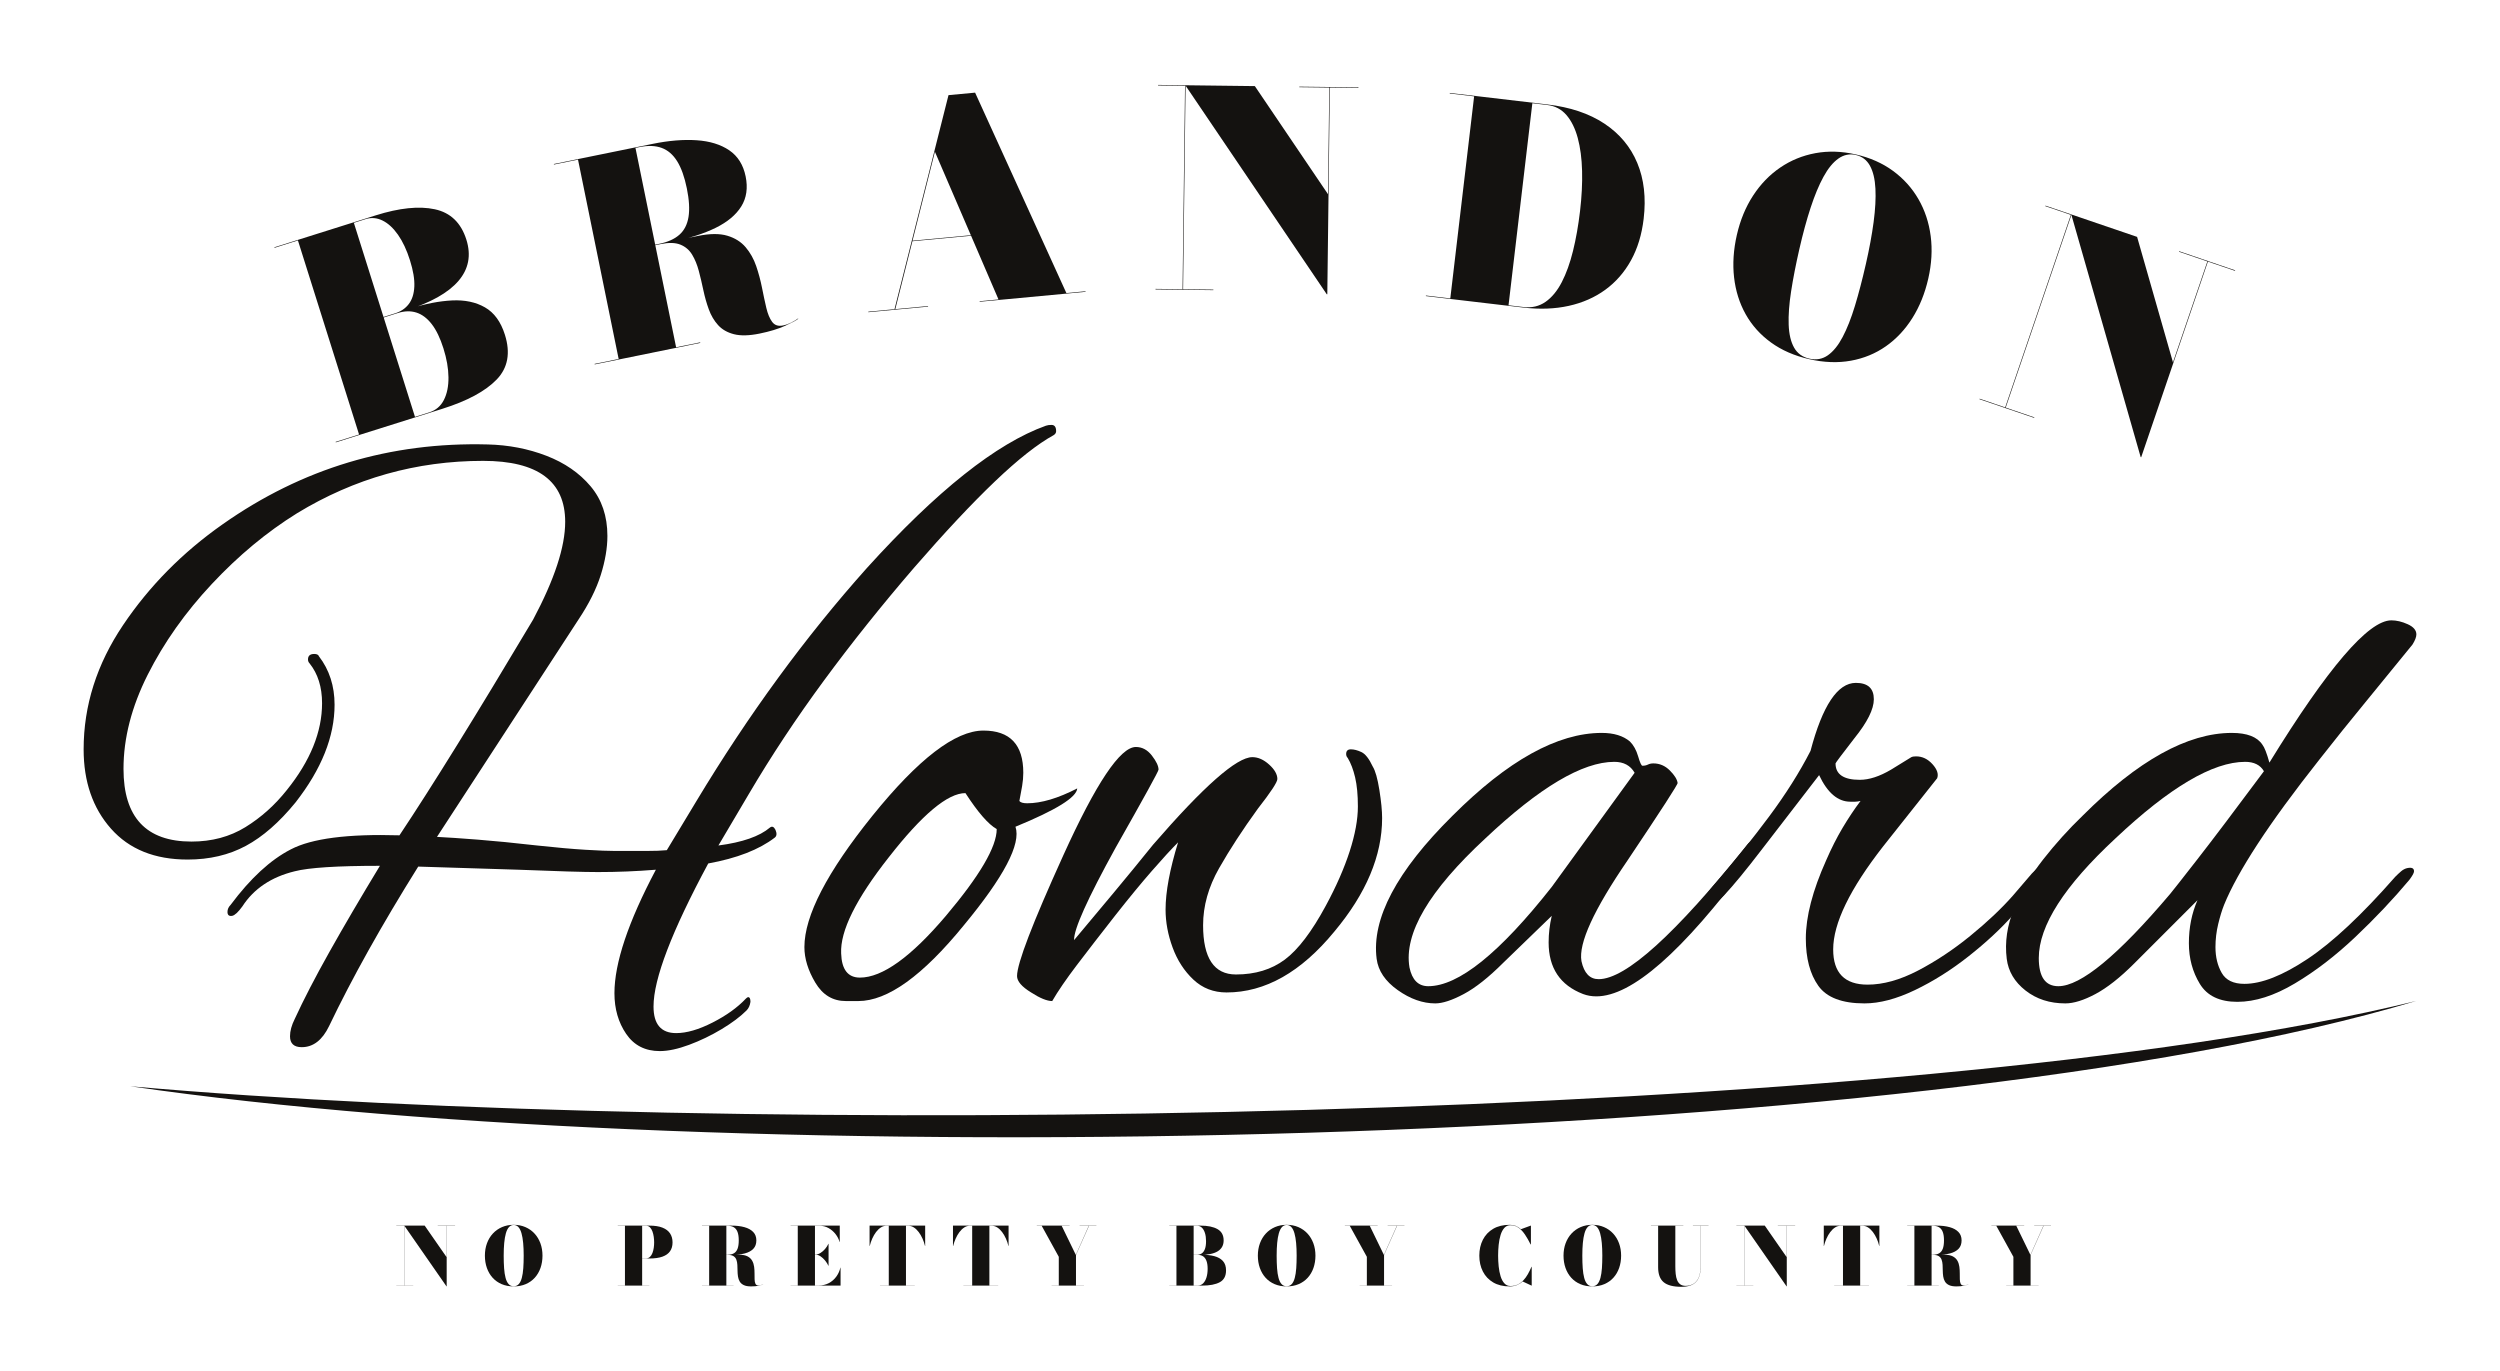
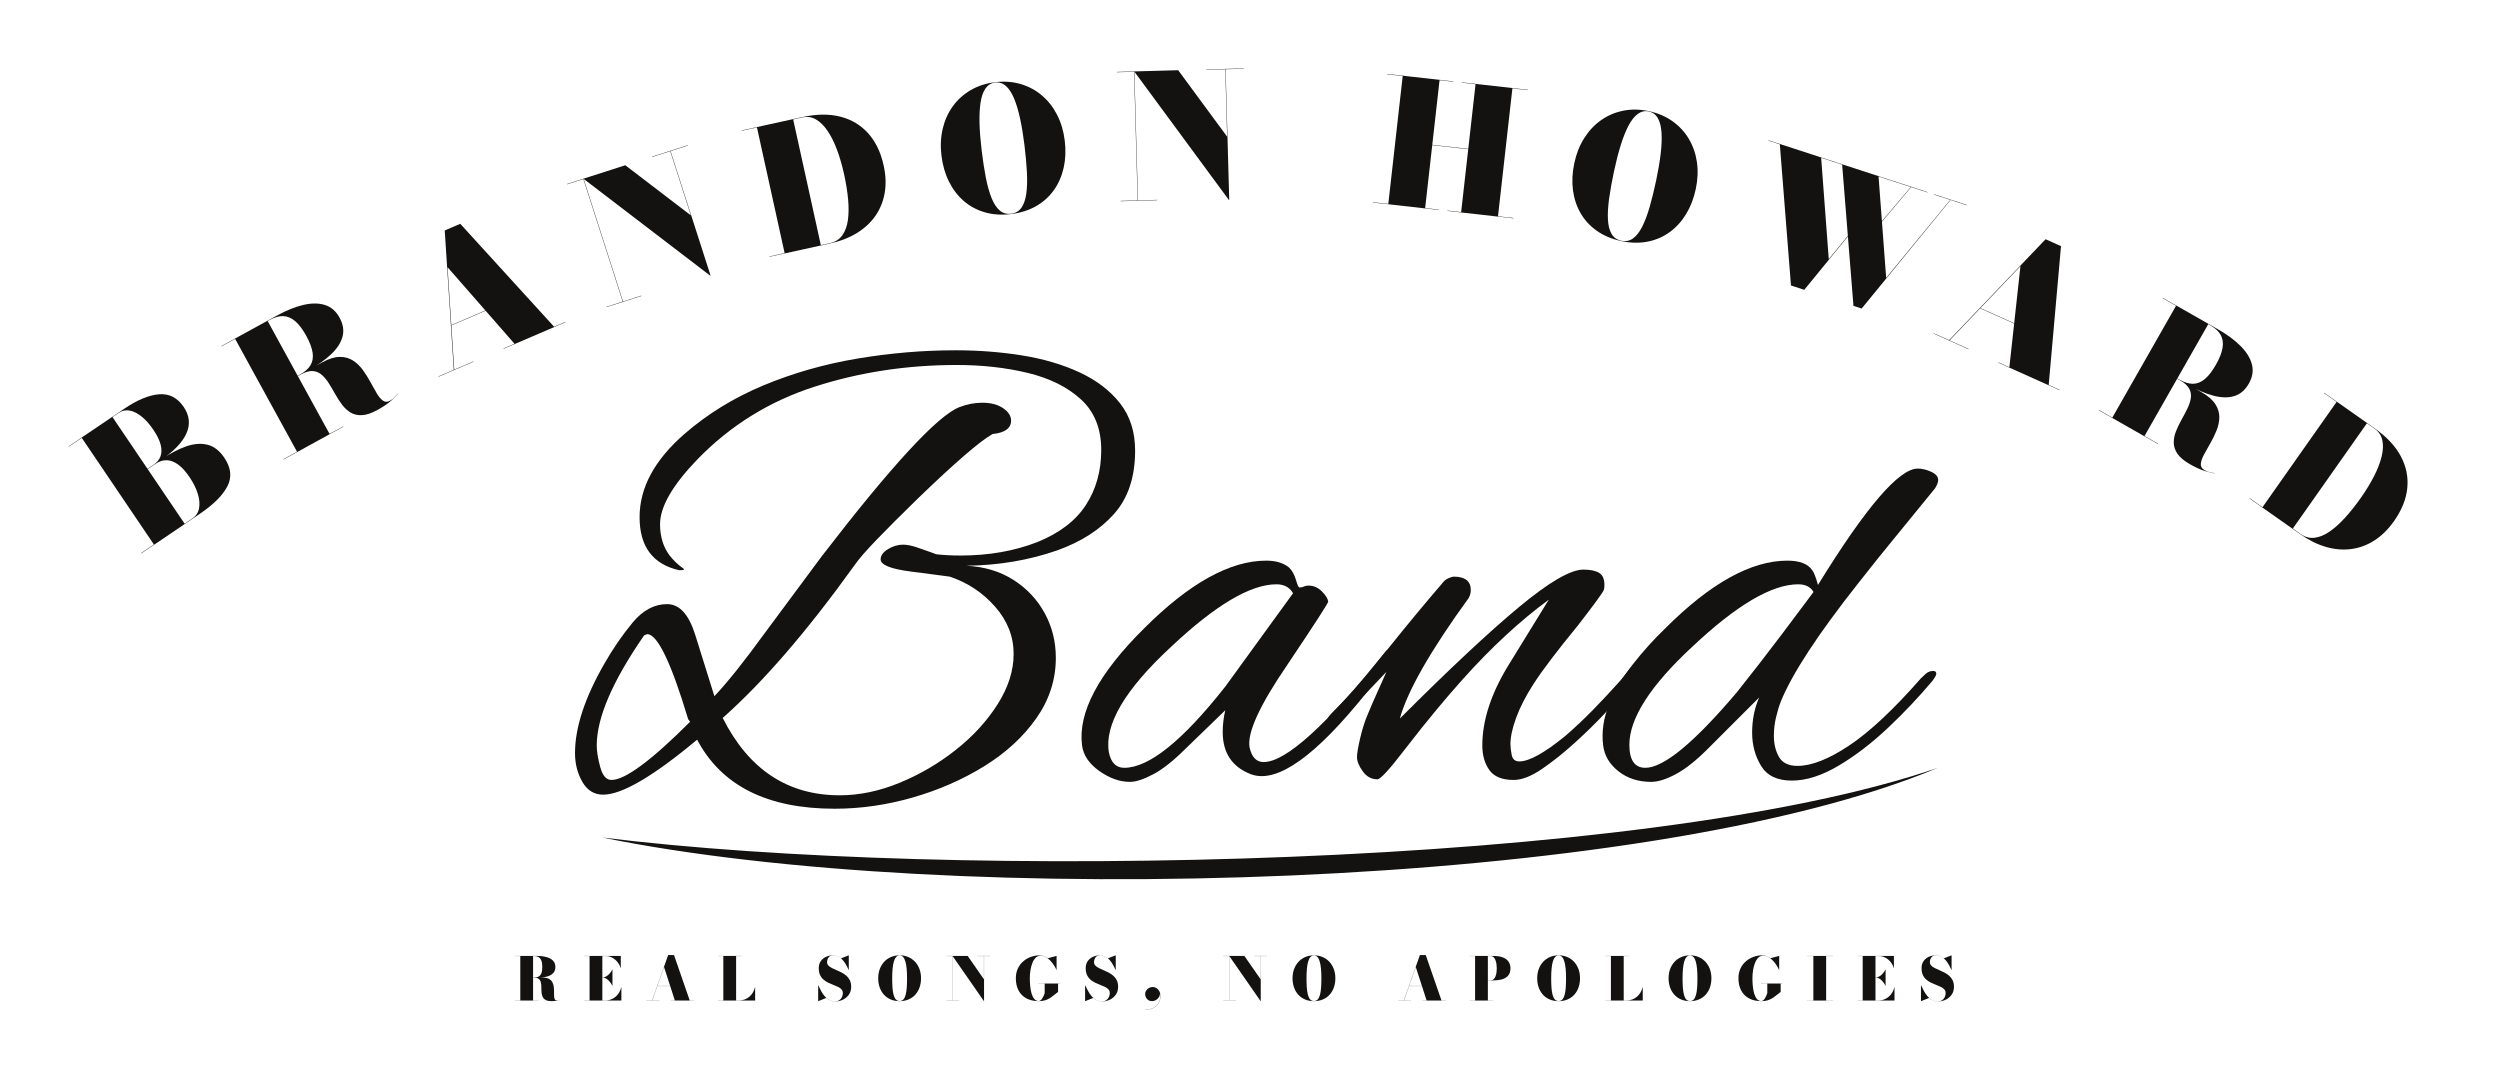
- <svg xmlns="http://www.w3.org/2000/svg" viewBox="27.06 10.49 1375.12 753.55" width="1375" height="754">
+ <svg xmlns="http://www.w3.org/2000/svg" viewBox="-130.45 36.33 1680.83 725.12" width="1681" height="725">
  <g fill="#141210">
-     <path transform="translate(264.3126,237.0045) rotate(-17.4861) translate(-57.3375,0) scale(0.075,-0.075)" d="M30 0V4H750Q826 4 879.5 58.5Q933 113 961.5 207.0Q990 301 990 420Q990 539 961.5 616.0Q933 693 879.5 730.5Q826 768 750 768H550V772H850Q1021 772 1156.5 736.5Q1292 701 1371.0 615.5Q1450 530 1450 380Q1450 170 1293.5 85.0Q1137 0 850 0ZM210 2V1498H640V2ZM550 768V772H730Q796 772 845.5 807.0Q895 842 922.5 916.5Q950 991 950 1110Q950 1229 922.5 1315.5Q895 1402 845.5 1449.0Q796 1496 730 1496H30V1500H810Q1082 1500 1236.0 1412.5Q1390 1325 1390 1130Q1390 950 1243.5 859.0Q1097 768 810 768Z" />
-     <path transform="translate(410.3615,199.2222) rotate(-11.5224) translate(-59.5875,0) scale(0.075,-0.075)" d="M390 768V772H670Q766 772 828.0 807.5Q890 843 920.0 922.0Q950 1001 950 1130Q950 1259 920.0 1339.5Q890 1420 828.0 1458.0Q766 1496 670 1496H30V1500H770Q951 1500 1091.0 1461.5Q1231 1423 1310.5 1341.5Q1390 1260 1390 1130Q1390 1000 1314.5 920.5Q1239 841 1100.0 804.5Q961 768 770 768ZM30 0V4H820V0ZM210 2V1498H640V2ZM1260 -20Q1143 -20 1075.0 13.0Q1007 46 974.0 102.0Q941 158 930.5 228.5Q920 299 919.5 374.0Q919 449 915.0 519.0Q911 589 891.0 645.5Q871 702 821.5 735.0Q772 768 680 768H390V772H960Q1094 772 1171.5 730.5Q1249 689 1286.5 620.5Q1324 552 1334.5 470.0Q1345 388 1344.5 306.0Q1344 224 1346.0 155.5Q1348 87 1367.5 45.5Q1387 4 1440 4Q1472 4 1504.5 13.0Q1537 22 1558 32L1560 30Q1536 17 1455.0 -1.5Q1374 -20 1260 -20Z" />
-     <path transform="translate(564.3984,176.3545) rotate(-5.366) translate(-62.2125,0) scale(0.075,-0.075)" d="M398 488V492H900V488ZM960 1530 1489 4H1630V0H850V4H989L626 1126L229 4H470V0H30V4H223L764 1530Z" />
-     <path transform="translate(717.7496,170.1086) rotate(0.7014) translate(-57.3375,0) scale(0.075,-0.075)" d="M232 1500V4H454V0H30V4H228V1496H30V1500ZM1500 1500V1496H1290V-20H1286L230 1500H740L1286 714V1496H1066V1500Z" />
-     <path transform="translate(869.7846,179.9746) rotate(6.7244) translate(-61.0875,0) scale(0.075,-0.075)" d="M750 1500Q1003 1500 1182.0 1409.5Q1361 1319 1455.5 1151.0Q1550 983 1550 750Q1550 575 1493.5 436.5Q1437 298 1332.0 200.5Q1227 103 1079.5 51.5Q932 0 750 0H30V4H210V1496H30V1500ZM640 4H750Q843 4 906.5 60.5Q970 117 1008.0 218.0Q1046 319 1063.0 455.0Q1080 591 1080 751Q1080 909 1060.5 1045.0Q1041 1181 1000.5 1282.0Q960 1383 898.0 1439.5Q836 1496 750 1496H640Z" />
-     <path transform="translate(1022.505,206.3202) rotate(12.851) translate(-59.9625,0) scale(0.075,-0.075)" d="M800 -20Q633 -20 499.5 37.0Q366 94 272.5 197.5Q179 301 129.5 442.0Q80 583 80 750Q80 917 132.0 1058.0Q184 1199 280.0 1302.5Q376 1406 508.0 1463.0Q640 1520 800 1520Q960 1520 1092.0 1463.0Q1224 1406 1320.0 1302.5Q1416 1199 1468.0 1058.0Q1520 917 1520 750Q1520 583 1470.5 442.0Q1421 301 1327.5 197.5Q1234 94 1100.5 37.0Q967 -20 800 -20ZM800 -16Q878 -16 927.0 38.0Q976 92 1003.0 193.0Q1030 294 1040.0 435.0Q1050 576 1050 751Q1050 924 1037.0 1065.0Q1024 1206 995.5 1307.0Q967 1408 919.0 1462.0Q871 1516 800 1516Q730 1516 681.5 1462.0Q633 1408 604.5 1307.0Q576 1206 563.0 1065.0Q550 924 550 750Q550 576 560.0 435.0Q570 294 597.0 193.0Q624 92 673.0 38.0Q722 -16 800 -16Z" />
-     <path transform="translate(1167.994,247.5999) rotate(18.8296) translate(-57.3375,0) scale(0.075,-0.075)" d="M232 1500V4H454V0H30V4H228V1496H30V1500ZM1500 1500V1496H1290V-20H1286L230 1500H740L1286 714V1496H1066V1500Z" />
-     <path transform="translate(64.89,560) scale(0.43,-0.43)" d="M756 -66Q728 -66 713.0 -44.0Q698 -22 698 8Q698 66 751 166Q714 163 677 163Q650 163 575 166L447 170Q377 58 333 -34Q320 -61 298 -61Q283 -61 283 -47Q283 -37 289 -25Q306 12 333.5 61.0Q361 110 398 171Q316 171 289 164Q244 153 222 119Q214 108 209 107Q203 106 203 112Q203 117 207 121Q245 172 284 192Q324 213 423 210Q485 303 594 486Q635 563 635 611Q635 689 530 689Q402 689 292 622Q234 586 183.0 531.5Q132 477 101.0 415.5Q70 354 70 295Q70 202 157 202Q196 202 226.0 220.5Q256 239 279 268Q324 324 324 379Q324 410 308 430Q306 432 306 435Q306 442 314 442Q319 442 320 439Q340 413 340 377Q340 316 290 252Q259 214 226.5 196.5Q194 179 152 179Q89 179 54.0 218.5Q19 258 19 320Q19 404 69.5 479.0Q120 554 197 608Q349 715 536 710Q576 709 611.0 695.5Q646 682 667.5 656.5Q689 631 689 593Q689 570 680.5 543.0Q672 516 652 486L471 208Q491 207 523.0 204.5Q555 202 599 197Q636 193 661.0 191.5Q686 190 699 190Q722 190 738.5 190.0Q755 190 765 191L803 254Q853 337 907.5 411.5Q962 486 1021 552Q1155 700 1250 734Q1253 735 1257 735Q1263 735 1263 727Q1263 724 1260 722Q1229 705 1184.5 662.5Q1140 620 1081 552Q1019 480 966.0 408.0Q913 336 870 263L831 197Q877 203 897 220Q901 223 904 217Q907 210 903 207Q873 184 818 174Q748 44 748 -9Q748 -43 777 -43Q797 -43 823.5 -29.5Q850 -16 866 1Q868 3 869 3Q872 3 872 -3Q871 -10 867 -14Q855 -26 835.0 -38.0Q815 -50 793.5 -58.0Q772 -66 756 -66Z" />
-     <path transform="translate(473.82,560) scale(0.43,-0.43)" d="M43 -2Q18 -2 4.0 21.5Q-10 45 -10 67Q-10 127 77 235Q165 344 219 344Q270 344 270 290Q270 282 268.5 273.0Q267 264 265 254Q267 251 275 251Q302 251 339 270Q338 253 260 221Q271 188 194 95Q115 -2 59 -2ZM61 28Q104 28 171 107Q236 184 236 218Q220 227 196 264Q162 264 98 182Q35 102 37 59Q38 28 61 28Z" />
-     <path transform="translate(594.65,560) scale(0.43,-0.43)" d="M26 -2Q16 -2 -1 9Q-19 20 -19 30Q-19 54 40 184Q103 323 133 323Q145 323 153.5 312.0Q162 301 162 294Q162 291 107 194Q53 96 54 76Q80 107 105.0 137.0Q130 167 155 198Q252 310 282 310Q293 310 303.5 300.5Q314 291 314 282Q314 276 289 244Q260 204 239.5 168.0Q219 132 219 95Q219 32 261 32Q298 32 323.5 51.0Q349 70 376 120Q396 157 406.5 189.5Q417 222 417 247Q417 269 413.5 284.0Q410 299 404 309Q402 311 402 314Q402 320 408 320Q414 320 421.5 316.5Q429 313 436 298Q441 290 444.5 268.0Q448 246 448 232Q448 160 387 87Q323 9 249 9Q224 9 206.5 25.5Q189 42 180.0 66.5Q171 91 171 115Q171 149 187 201Q174 188 153.5 164.5Q133 141 107 108Q78 71 57.5 44.0Q37 17 26 -2Z" />
-     <path transform="translate(787.72,560) scale(0.43,-0.43)" d="M67 -5Q43 -5 19.0 12.0Q-5 29 -8 52Q-18 129 89 235Q195 341 280 341Q303 341 316 330Q323 323 326.5 311.0Q330 299 332 299Q336 299 339.0 300.5Q342 302 346 302Q358 302 367.0 293.0Q376 284 377 277Q378 275 313 178Q248 83 254 49Q259 26 276 26Q328 26 466 198Q469 202 472 202Q477 202 477 195Q477 187 468 175Q341 4 273 4Q264 4 256 7Q212 24 212 73Q212 90 216 107L154 47Q126 19 103.5 7.0Q81 -5 67 -5ZM58 17Q116 17 216 144L322 290Q314 304 296 304Q235 304 131 206Q23 106 34 41Q39 17 58 17Z" />
-     <path transform="translate(964.88,560) scale(0.43,-0.43)" d="M204 -5Q161 -5 145.0 17.5Q129 40 129 78Q129 120 155 178Q165 201 176.0 219.5Q187 238 199 254Q195 253 192.0 253.0Q189 253 186 253Q162 253 146 287L72 191Q13 114 0 114Q-5 114 -5 118Q-5 123 0 131Q3 137 12 147Q50 191 82.0 234.0Q114 277 135 318Q158 405 193 405Q216 405 216 384Q216 365 191 334Q167 303 167 302Q167 281 198 281Q216 281 238 294L264 310Q266 311 270 311Q282 311 291.0 301.0Q300 291 297 283L228 196Q164 114 164 64Q164 19 208 19Q238 19 272.5 37.0Q307 55 339.5 81.5Q372 108 394 133L418 161Q420 163 423.0 166.0Q426 169 428 169Q435 169 435 162Q435 160 433.0 155.0Q431 150 426 144L394 108Q371 82 337.5 55.5Q304 29 268.5 12.0Q233 -5 204 -5Z" />
-     <path transform="translate(1134.3,560) scale(0.43,-0.43)" d="M67 -5Q37 -5 16.0 11.5Q-5 28 -8 52Q-12 84 1.5 116.5Q15 149 38.5 179.0Q62 209 89 235Q195 341 280 341Q309 341 319 326Q323 321 328 303Q440 485 484 485Q494 485 505.0 480.0Q516 475 516 467Q516 462 511 454Q481 417 451.0 380.5Q421 344 392 307Q343 245 313.0 199.0Q283 153 270 121Q266 111 262.5 96.5Q259 82 259 67Q259 48 267.0 34.0Q275 20 296 20Q329 20 377.0 52.0Q425 84 489 157Q493 161 496.5 164.0Q500 167 504 168Q513 170 513 164Q513 161 507 153Q476 116 438.0 80.0Q400 44 360.5 20.5Q321 -3 287 -3Q253 -3 239.0 20.0Q225 43 225 72Q225 102 236 127L155 46Q128 19 105.5 7.0Q83 -5 67 -5ZM58 17Q101 17 201 135Q206 141 236.0 179.5Q266 218 321 292Q314 304 297 304Q235 304 131 206Q33 115 33 53Q33 17 58 17Z" />
-     <path d="M 98.72 607.73 C 425.66 636.80, 1079.54 628.97, 1356.18 560.77 C 1079.54 643.81, 425.66 655.50, 98.72 607.73 Z" />
-     <path transform="translate(244.377,717.38) scale(0.022,-0.022)" d="M232 1500V4H454V0H30V4H228V1496H30V1500ZM1500 1500V1496H1290V-20H1286L230 1500H740L1286 714V1496H1066V1500Z" />
-     <path transform="translate(292.015,717.38) scale(0.022,-0.022)" d="M800 -20Q633 -20 499.5 37.0Q366 94 272.5 197.5Q179 301 129.5 442.0Q80 583 80 750Q80 917 132.0 1058.0Q184 1199 280.0 1302.5Q376 1406 508.0 1463.0Q640 1520 800 1520Q960 1520 1092.0 1463.0Q1224 1406 1320.0 1302.5Q1416 1199 1468.0 1058.0Q1520 917 1520 750Q1520 583 1470.5 442.0Q1421 301 1327.5 197.5Q1234 94 1100.5 37.0Q967 -20 800 -20ZM800 -16Q878 -16 927.0 38.0Q976 92 1003.0 193.0Q1030 294 1040.0 435.0Q1050 576 1050 751Q1050 924 1037.0 1065.0Q1024 1206 995.5 1307.0Q967 1408 919.0 1462.0Q871 1516 800 1516Q730 1516 681.5 1462.0Q633 1408 604.5 1307.0Q576 1206 563.0 1065.0Q550 924 550 750Q550 576 560.0 435.0Q570 294 597.0 193.0Q624 92 673.0 38.0Q722 -16 800 -16Z" />
-     <path transform="translate(366.193,717.38) scale(0.022,-0.022)" d="M820 1500Q1021 1500 1149.0 1449.0Q1277 1398 1338.5 1304.0Q1400 1210 1400 1080Q1400 950 1338.5 860.5Q1277 771 1149.0 724.5Q1021 678 820 678H640V4H820V0H30V4H210V1496H30V1500ZM640 682H740Q797 682 835.5 718.5Q874 755 897.0 814.5Q920 874 930.0 943.5Q940 1013 940 1080Q940 1147 930.0 1219.5Q920 1292 897.0 1355.0Q874 1418 835.5 1457.0Q797 1496 740 1496H640Z" />
-     <path transform="translate(412.511,717.38) scale(0.022,-0.022)" d="M390 768V772H670Q766 772 828.0 807.5Q890 843 920.0 922.0Q950 1001 950 1130Q950 1259 920.0 1339.5Q890 1420 828.0 1458.0Q766 1496 670 1496H30V1500H770Q951 1500 1091.0 1461.5Q1231 1423 1310.5 1341.5Q1390 1260 1390 1130Q1390 1000 1314.5 920.5Q1239 841 1100.0 804.5Q961 768 770 768ZM30 0V4H820V0ZM210 2V1498H640V2ZM1260 -20Q1143 -20 1075.0 13.0Q1007 46 974.0 102.0Q941 158 930.5 228.5Q920 299 919.5 374.0Q919 449 915.0 519.0Q911 589 891.0 645.5Q871 702 821.5 735.0Q772 768 680 768H390V772H960Q1094 772 1171.5 730.5Q1249 689 1286.5 620.5Q1324 552 1334.5 470.0Q1345 388 1344.5 306.0Q1344 224 1346.0 155.5Q1348 87 1367.5 45.5Q1387 4 1440 4Q1472 4 1504.5 13.0Q1537 22 1558 32L1560 30Q1536 17 1455.0 -1.5Q1374 -20 1260 -20Z" />
-     <path transform="translate(461.249,717.38) scale(0.022,-0.022)" d="M30 0V4H210V1496H30V1500H1260V1090H1256Q1226 1197 1153.5 1289.5Q1081 1382 979.0 1439.0Q877 1496 760 1496H640V4H740Q877 4 987.0 62.5Q1097 121 1171.5 222.0Q1246 323 1276 450H1280V0ZM976 496Q946 563 893.5 627.0Q841 691 779.0 732.5Q717 774 660 774H550V778H660Q717 778 779.0 817.0Q841 856 893.5 917.5Q946 979 976 1046H980V496Z" />
-     <path transform="translate(504.707,717.38) scale(0.022,-0.022)" d="M290 0V4H510V1496H450Q377 1496 311.5 1453.5Q246 1411 191.5 1338.5Q137 1266 97.0 1175.5Q57 1085 34 990H30V1500H1420V990H1416Q1394 1085 1353.5 1175.5Q1313 1266 1258.5 1338.5Q1204 1411 1138.5 1453.5Q1073 1496 1000 1496H940V4H1160V0Z" />
-     <path transform="translate(550.585,717.38) scale(0.022,-0.022)" d="M290 0V4H510V1496H450Q377 1496 311.5 1453.5Q246 1411 191.5 1338.5Q137 1266 97.0 1175.5Q57 1085 34 990H30V1500H1420V990H1416Q1394 1085 1353.5 1175.5Q1313 1266 1258.5 1338.5Q1204 1411 1138.5 1453.5Q1073 1496 1000 1496H940V4H1160V0Z" />
-     <path transform="translate(596.903,717.38) scale(0.022,-0.022)" d="M390 0V4H570V720L142 1496H20V1500H840V1496H642L996 768L1320 1496H1090V1500H1510V1496H1326L1000 766V4H1200V0Z" />
-     <path transform="translate(669.541,717.38) scale(0.022,-0.022)" d="M30 0V4H750Q826 4 879.5 58.5Q933 113 961.5 207.0Q990 301 990 420Q990 539 961.5 616.0Q933 693 879.5 730.5Q826 768 750 768H550V772H850Q1021 772 1156.5 736.5Q1292 701 1371.0 615.5Q1450 530 1450 380Q1450 170 1293.5 85.0Q1137 0 850 0ZM210 2V1498H640V2ZM550 768V772H730Q796 772 845.5 807.0Q895 842 922.5 916.5Q950 991 950 1110Q950 1229 922.5 1315.5Q895 1402 845.5 1449.0Q796 1496 730 1496H30V1500H810Q1082 1500 1236.0 1412.5Q1390 1325 1390 1130Q1390 950 1243.5 859.0Q1097 768 810 768Z" />
-     <path transform="translate(717.179,717.38) scale(0.022,-0.022)" d="M800 -20Q633 -20 499.5 37.0Q366 94 272.5 197.5Q179 301 129.5 442.0Q80 583 80 750Q80 917 132.0 1058.0Q184 1199 280.0 1302.5Q376 1406 508.0 1463.0Q640 1520 800 1520Q960 1520 1092.0 1463.0Q1224 1406 1320.0 1302.5Q1416 1199 1468.0 1058.0Q1520 917 1520 750Q1520 583 1470.5 442.0Q1421 301 1327.5 197.5Q1234 94 1100.5 37.0Q967 -20 800 -20ZM800 -16Q878 -16 927.0 38.0Q976 92 1003.0 193.0Q1030 294 1040.0 435.0Q1050 576 1050 751Q1050 924 1037.0 1065.0Q1024 1206 995.5 1307.0Q967 1408 919.0 1462.0Q871 1516 800 1516Q730 1516 681.5 1462.0Q633 1408 604.5 1307.0Q576 1206 563.0 1065.0Q550 924 550 750Q550 576 560.0 435.0Q570 294 597.0 193.0Q624 92 673.0 38.0Q722 -16 800 -16Z" />
-     <path transform="translate(766.357,717.38) scale(0.022,-0.022)" d="M390 0V4H570V720L142 1496H20V1500H840V1496H642L996 768L1320 1496H1090V1500H1510V1496H1326L1000 766V4H1200V0Z" />
-     <path transform="translate(838.995,717.38) scale(0.022,-0.022)" d="M840 -20Q597 -20 427.5 79.5Q258 179 169.0 353.0Q80 527 80 750Q80 973 169.0 1147.0Q258 1321 427.5 1420.5Q597 1520 840 1520Q926 1520 994.5 1491.5Q1063 1463 1120 1410L1366 1500H1370V1030H1362Q1295 1167 1222.0 1275.5Q1149 1384 1061.0 1447.0Q973 1510 860 1510Q767 1510 706.5 1443.5Q646 1377 612.0 1266.5Q578 1156 564.0 1021.5Q550 887 550 750Q550 614 564.0 479.0Q578 344 612.0 233.5Q646 123 706.5 56.5Q767 -10 860 -10Q961 -10 1039.5 27.5Q1118 65 1180.5 131.0Q1243 197 1292.5 284.0Q1342 371 1384 470H1390V0H1386L1163 104Q1100 46 1020.5 13.0Q941 -20 840 -20Z" />
-     <path transform="translate(885.313,717.38) scale(0.022,-0.022)" d="M800 -20Q633 -20 499.5 37.0Q366 94 272.5 197.5Q179 301 129.5 442.0Q80 583 80 750Q80 917 132.0 1058.0Q184 1199 280.0 1302.5Q376 1406 508.0 1463.0Q640 1520 800 1520Q960 1520 1092.0 1463.0Q1224 1406 1320.0 1302.5Q1416 1199 1468.0 1058.0Q1520 917 1520 750Q1520 583 1470.5 442.0Q1421 301 1327.5 197.5Q1234 94 1100.5 37.0Q967 -20 800 -20ZM800 -16Q878 -16 927.0 38.0Q976 92 1003.0 193.0Q1030 294 1040.0 435.0Q1050 576 1050 751Q1050 924 1037.0 1065.0Q1024 1206 995.5 1307.0Q967 1408 919.0 1462.0Q871 1516 800 1516Q730 1516 681.5 1462.0Q633 1408 604.5 1307.0Q576 1206 563.0 1065.0Q550 924 550 750Q550 576 560.0 435.0Q570 294 597.0 193.0Q624 92 673.0 38.0Q722 -16 800 -16Z" />
-     <path transform="translate(934.491,717.38) scale(0.022,-0.022)" d="M1470 1500V1496H1272V460Q1272 213 1157.0 91.5Q1042 -30 790 -30Q486 -30 348.0 85.5Q210 201 210 460V1496H30V1500H840V1496H640V480Q640 381 649.0 293.0Q658 205 684.5 138.0Q711 71 763.0 32.5Q815 -6 900 -6Q1004 -6 1087.5 42.0Q1171 90 1219.5 192.5Q1268 295 1268 460V1496H1080V1500Z" />
-     <path transform="translate(981.491,717.38) scale(0.022,-0.022)" d="M232 1500V4H454V0H30V4H228V1496H30V1500ZM1500 1500V1496H1290V-20H1286L230 1500H740L1286 714V1496H1066V1500Z" />
-     <path transform="translate(1029.569,717.38) scale(0.022,-0.022)" d="M290 0V4H510V1496H450Q377 1496 311.5 1453.5Q246 1411 191.5 1338.5Q137 1266 97.0 1175.5Q57 1085 34 990H30V1500H1420V990H1416Q1394 1085 1353.5 1175.5Q1313 1266 1258.5 1338.5Q1204 1411 1138.5 1453.5Q1073 1496 1000 1496H940V4H1160V0Z" />
-     <path transform="translate(1075.447,717.38) scale(0.022,-0.022)" d="M390 768V772H670Q766 772 828.0 807.5Q890 843 920.0 922.0Q950 1001 950 1130Q950 1259 920.0 1339.5Q890 1420 828.0 1458.0Q766 1496 670 1496H30V1500H770Q951 1500 1091.0 1461.5Q1231 1423 1310.5 1341.5Q1390 1260 1390 1130Q1390 1000 1314.5 920.5Q1239 841 1100.0 804.5Q961 768 770 768ZM30 0V4H820V0ZM210 2V1498H640V2ZM1260 -20Q1143 -20 1075.0 13.0Q1007 46 974.0 102.0Q941 158 930.5 228.5Q920 299 919.5 374.0Q919 449 915.0 519.0Q911 589 891.0 645.5Q871 702 821.5 735.0Q772 768 680 768H390V772H960Q1094 772 1171.5 730.5Q1249 689 1286.5 620.5Q1324 552 1334.5 470.0Q1345 388 1344.5 306.0Q1344 224 1346.0 155.5Q1348 87 1367.5 45.5Q1387 4 1440 4Q1472 4 1504.5 13.0Q1537 22 1558 32L1560 30Q1536 17 1455.0 -1.5Q1374 -20 1260 -20Z" />
-     <path transform="translate(1121.985,717.38) scale(0.022,-0.022)" d="M390 0V4H570V720L142 1496H20V1500H840V1496H642L996 768L1320 1496H1090V1500H1510V1496H1326L1000 766V4H1200V0Z" />
+     <path transform="translate(-0.414,384.6642) rotate(-34.0787) translate(-44.341,0) scale(0.058,-0.058)" d="M30 0V4H750Q826 4 879.5 58.5Q933 113 961.5 207.0Q990 301 990 420Q990 539 961.5 616.0Q933 693 879.5 730.5Q826 768 750 768H550V772H850Q1021 772 1156.5 736.5Q1292 701 1371.0 615.5Q1450 530 1450 380Q1450 170 1293.5 85.0Q1137 0 850 0ZM210 2V1498H640V2ZM550 768V772H730Q796 772 845.5 807.0Q895 842 922.5 916.5Q950 991 950 1110Q950 1229 922.5 1315.5Q895 1402 845.5 1449.0Q796 1496 730 1496H30V1500H810Q1082 1500 1236.0 1412.5Q1390 1325 1390 1130Q1390 950 1243.5 859.0Q1097 768 810 768Z" />
+     <path transform="translate(98.9111,324.0109) rotate(-28.7423) translate(-46.081,0) scale(0.058,-0.058)" d="M390 768V772H670Q766 772 828.0 807.5Q890 843 920.0 922.0Q950 1001 950 1130Q950 1259 920.0 1339.5Q890 1420 828.0 1458.0Q766 1496 670 1496H30V1500H770Q951 1500 1091.0 1461.5Q1231 1423 1310.5 1341.5Q1390 1260 1390 1130Q1390 1000 1314.5 920.5Q1239 841 1100.0 804.5Q961 768 770 768ZM30 0V4H820V0ZM210 2V1498H640V2ZM1260 -20Q1143 -20 1075.0 13.0Q1007 46 974.0 102.0Q941 158 930.5 228.5Q920 299 919.5 374.0Q919 449 915.0 519.0Q911 589 891.0 645.5Q871 702 821.5 735.0Q772 768 680 768H390V772H960Q1094 772 1171.5 730.5Q1249 689 1286.5 620.5Q1324 552 1334.5 470.0Q1345 388 1344.5 306.0Q1344 224 1346.0 155.5Q1348 87 1367.5 45.5Q1387 4 1440 4Q1472 4 1504.5 13.0Q1537 22 1558 32L1560 30Q1536 17 1455.0 -1.5Q1374 -20 1260 -20Z" />
+     <path transform="translate(206.9086,271.3656) rotate(-23.2331) translate(-48.111,0) scale(0.058,-0.058)" d="M398 488V492H900V488ZM960 1530 1489 4H1630V0H850V4H989L626 1126L229 4H470V0H30V4H223L764 1530Z" />
+     <path transform="translate(317.8045,229.8628) rotate(-17.8037) translate(-44.341,0) scale(0.058,-0.058)" d="M232 1500V4H454V0H30V4H228V1496H30V1500ZM1500 1500V1496H1290V-20H1286L230 1500H740L1286 714V1496H1066V1500Z" />
+     <path transform="translate(431.2801,199.2258) rotate(-12.4141) translate(-47.241,0) scale(0.058,-0.058)" d="M750 1500Q1003 1500 1182.0 1409.5Q1361 1319 1455.5 1151.0Q1550 983 1550 750Q1550 575 1493.5 436.5Q1437 298 1332.0 200.5Q1227 103 1079.5 51.5Q932 0 750 0H30V4H210V1496H30V1500ZM640 4H750Q843 4 906.5 60.5Q970 117 1008.0 218.0Q1046 319 1063.0 455.0Q1080 591 1080 751Q1080 909 1060.5 1045.0Q1041 1181 1000.5 1282.0Q960 1383 898.0 1439.5Q836 1496 750 1496H640Z" />
+     <path transform="translate(549.1466,179.1361) rotate(-6.9315) translate(-46.371,0) scale(0.058,-0.058)" d="M800 -20Q633 -20 499.5 37.0Q366 94 272.5 197.5Q179 301 129.5 442.0Q80 583 80 750Q80 917 132.0 1058.0Q184 1199 280.0 1302.5Q376 1406 508.0 1463.0Q640 1520 800 1520Q960 1520 1092.0 1463.0Q1224 1406 1320.0 1302.5Q1416 1199 1468.0 1058.0Q1520 917 1520 750Q1520 583 1470.5 442.0Q1421 301 1327.5 197.5Q1234 94 1100.5 37.0Q967 -20 800 -20ZM800 -16Q878 -16 927.0 38.0Q976 92 1003.0 193.0Q1030 294 1040.0 435.0Q1050 576 1050 751Q1050 924 1037.0 1065.0Q1024 1206 995.5 1307.0Q967 1408 919.0 1462.0Q871 1516 800 1516Q730 1516 681.5 1462.0Q633 1408 604.5 1307.0Q576 1206 563.0 1065.0Q550 924 550 750Q550 576 560.0 435.0Q570 294 597.0 193.0Q624 92 673.0 38.0Q722 -16 800 -16Z" />
+     <path transform="translate(665.4944,170.4763) rotate(-1.5818) translate(-44.341,0) scale(0.058,-0.058)" d="M232 1500V4H454V0H30V4H228V1496H30V1500ZM1500 1500V1496H1290V-20H1286L230 1500H740L1286 714V1496H1066V1500Z" />
+     <path transform="translate(839.8089,177.8432) rotate(6.4218) translate(-49.271,0) scale(0.058,-0.058)" d="M1670 1500V1496H1490V4H1670V0H900V4H1060V738H640V4H800V0H30V4H210V1496H30V1500H800V1496H640V742H1060V1496H900V1500Z" />
+     <path transform="translate(959.8354,197.304) rotate(11.9975) translate(-46.371,0) scale(0.058,-0.058)" d="M800 -20Q633 -20 499.5 37.0Q366 94 272.5 197.5Q179 301 129.5 442.0Q80 583 80 750Q80 917 132.0 1058.0Q184 1199 280.0 1302.5Q376 1406 508.0 1463.0Q640 1520 800 1520Q960 1520 1092.0 1463.0Q1224 1406 1320.0 1302.5Q1416 1199 1468.0 1058.0Q1520 917 1520 750Q1520 583 1470.5 442.0Q1421 301 1327.5 197.5Q1234 94 1100.5 37.0Q967 -20 800 -20ZM800 -16Q878 -16 927.0 38.0Q976 92 1003.0 193.0Q1030 294 1040.0 435.0Q1050 576 1050 751Q1050 924 1037.0 1065.0Q1024 1206 995.5 1307.0Q967 1408 919.0 1462.0Q871 1516 800 1516Q730 1516 681.5 1462.0Q633 1408 604.5 1307.0Q576 1206 563.0 1065.0Q550 924 550 750Q550 576 560.0 435.0Q570 294 597.0 193.0Q624 92 673.0 38.0Q722 -16 800 -16Z" />
+     <path transform="translate(1087.343,231.5281) rotate(18.0517) translate(-59.711,0) scale(0.058,-0.058)" d="M790 -20 160 1496H20V1500H1960V1496H1364L1812 406L2238 1496H2040V1500H2440V1496H2242L1652 -20H1552L920 1496H664L1112 406L1264 797L1267 791L952 -20ZM1524 912 1520 915 1758 1498H1762Z" />
+     <path transform="translate(1212.117,279.7211) rotate(24.1856) translate(-48.111,0) scale(0.058,-0.058)" d="M398 488V492H900V488ZM960 1530 1489 4H1630V0H850V4H989L626 1126L229 4H470V0H30V4H223L764 1530Z" />
+     <path transform="translate(1318.973,334.0108) rotate(29.6815) translate(-45.791,0) scale(0.058,-0.058)" d="M390 768V772H670Q766 772 828.0 807.5Q890 843 920.0 922.0Q950 1001 950 1130Q950 1259 920.0 1339.5Q890 1420 828.0 1458.0Q766 1496 670 1496H30V1500H770Q951 1500 1091.0 1461.5Q1231 1423 1310.5 1341.5Q1390 1260 1390 1130Q1390 1000 1314.5 920.5Q1239 841 1100.0 804.5Q961 768 770 768ZM30 0V4H820V0ZM210 2V1498H640V2ZM1260 -20Q1143 -20 1075.0 13.0Q1007 46 974.0 102.0Q941 158 930.5 228.5Q920 299 919.5 374.0Q919 449 915.0 519.0Q911 589 891.0 645.5Q871 702 821.5 735.0Q772 768 680 768H390V772H960Q1094 772 1171.5 730.5Q1249 689 1286.5 620.5Q1324 552 1334.5 470.0Q1345 388 1344.5 306.0Q1344 224 1346.0 155.5Q1348 87 1367.5 45.5Q1387 4 1440 4Q1472 4 1504.5 13.0Q1537 22 1558 32L1560 30Q1536 17 1455.0 -1.5Q1374 -20 1260 -20Z" />
+     <path transform="translate(1419.426,397.7839) rotate(35.1375) translate(-47.241,0) scale(0.058,-0.058)" d="M750 1500Q1003 1500 1182.0 1409.5Q1361 1319 1455.5 1151.0Q1550 983 1550 750Q1550 575 1493.5 436.5Q1437 298 1332.0 200.5Q1227 103 1079.5 51.5Q932 0 750 0H30V4H210V1496H30V1500ZM640 4H750Q843 4 906.5 60.5Q970 117 1008.0 218.0Q1046 319 1063.0 455.0Q1080 591 1080 751Q1080 909 1060.5 1045.0Q1041 1181 1000.5 1282.0Q960 1383 898.0 1439.5Q836 1496 750 1496H640Z" />
+     <path transform="translate(248.285,560) scale(0.43,-0.43)" d="M424 -47Q266 -47 209 61Q106 -25 62 -25Q41 -25 29.5 -5.0Q18 15 18 40Q18 100 64 180Q84 215 108.0 244.0Q132 273 162 273Q191 273 206 225L236 129Q252 146 271.5 170.5Q291 195 315 228L404 348Q568 561 619 581Q637 588 655 588Q675 588 687.5 579.5Q700 571 700 560Q700 542 671 539Q641 522 554 438Q514 399 489.5 373.5Q465 348 456 335Q344 179 249 95Q310 -26 432 -26Q478 -26 525.5 -6.5Q573 13 613.5 45.0Q654 77 679.0 116.5Q704 156 704 195Q704 236 675.0 269.0Q646 302 604 316Q604 316 589.0 318.0Q574 320 543 324Q496 330 496 343Q496 352 507.5 359.0Q519 366 531 366Q540 366 552.0 362.0Q564 358 573.5 354.5Q583 351 583 351Q591 350 601.0 349.5Q611 349 621 349Q687 349 741 370Q793 391 817.0 428.0Q841 465 841 514Q841 564 809.5 593.0Q778 622 726.5 634.5Q675 647 615 647Q498 647 392.5 613.0Q287 579 210 500Q151 439 151 398Q151 369 166 349Q170 344 175.0 339.0Q180 334 187 329Q192 326 181 326Q119 340 119 409Q119 478 189 539Q243 586 312.5 615.0Q382 644 459.5 657.0Q537 670 613 670Q667 670 717.0 662.0Q767 654 807.0 635.5Q847 617 870.5 587.0Q894 557 894 513Q894 451 861.0 414.0Q828 377 772 357Q706 334 630 333Q672 331 703.5 311.0Q735 291 752.5 259.0Q770 227 770 189Q770 138 739.5 94.5Q709 51 658.0 19.5Q607 -12 546.0 -29.5Q485 -47 424 -47ZM75 -2Q107 -2 198 89L195 93Q155 226 131 226Q130 226 126 224Q52 117 52 52Q52 38 57.5 18.0Q63 -2 75 -2Z" />
+     <path transform="translate(600.455,560) scale(0.43,-0.43)" d="M67 -5Q43 -5 19.0 12.0Q-5 29 -8 52Q-18 129 89 235Q195 341 280 341Q303 341 316 330Q323 323 326.5 311.0Q330 299 332 299Q336 299 339.0 300.5Q342 302 346 302Q358 302 367.0 293.0Q376 284 377 277Q378 275 313 178Q248 83 254 49Q259 26 276 26Q328 26 466 198Q469 202 472 202Q477 202 477 195Q477 187 468 175Q341 4 273 4Q264 4 256 7Q212 24 212 73Q212 90 216 107L154 47Q126 19 103.5 7.0Q81 -5 67 -5ZM58 17Q116 17 216 144L322 290Q314 304 296 304Q235 304 131 206Q23 106 34 41Q39 17 58 17Z" />
+     <path transform="translate(777.615,560) scale(0.43,-0.43)" d="M255 -2Q228 -2 217.0 13.5Q206 29 206 52Q206 110 246 176L310 280Q242 230 175 155Q157 135 134.5 108.0Q112 81 85 46Q49 -1 42 -1Q28 -1 19.0 11.5Q10 24 10 34Q10 42 15.0 63.5Q20 85 27 101Q34 118 41.5 134.5Q49 151 56 167L-4 104Q-6 102 -16.0 92.0Q-26 82 -32 82Q-37 82 -37 89Q-37 91 -35.5 94.5Q-34 98 -29 103Q-14 118 2.0 135.0Q18 152 35 174Q44 185 62.0 207.5Q80 230 101.5 256.0Q123 282 142 304Q147 311 153.0 313.5Q159 316 161 316Q188 316 188 295Q188 289 185 283Q95 159 77 94Q193 210 263.5 268.5Q334 327 364 327Q380 327 388.5 322.0Q397 317 397 303Q397 298 396 295Q393 288 355 239Q332 211 314.5 188.0Q297 165 286 148Q268 120 259.0 95.5Q250 71 250 54Q250 47 252.0 37.0Q254 27 264 27Q287 27 336 67Q359 87 379.0 107.5Q399 128 417 148Q421 152 430.0 163.5Q439 175 441 175Q445 175 445 167Q445 163 440.5 153.5Q436 144 431 139Q420 126 398.5 103.0Q377 80 350.5 56.0Q324 32 299.0 15.0Q274 -2 255 -2Z" />
+     <path transform="translate(950.905,560) scale(0.43,-0.43)" d="M67 -5Q37 -5 16.0 11.5Q-5 28 -8 52Q-12 84 1.5 116.5Q15 149 38.5 179.0Q62 209 89 235Q195 341 280 341Q309 341 319 326Q323 321 328 303Q440 485 484 485Q494 485 505.0 480.0Q516 475 516 467Q516 462 511 454Q481 417 451.0 380.5Q421 344 392 307Q343 245 313.0 199.0Q283 153 270 121Q266 111 262.5 96.5Q259 82 259 67Q259 48 267.0 34.0Q275 20 296 20Q329 20 377.0 52.0Q425 84 489 157Q493 161 496.5 164.0Q500 167 504 168Q513 170 513 164Q513 161 507 153Q476 116 438.0 80.0Q400 44 360.5 20.5Q321 -3 287 -3Q253 -3 239.0 20.0Q225 43 225 72Q225 102 236 127L155 46Q128 19 105.5 7.0Q83 -5 67 -5ZM58 17Q101 17 201 135Q206 141 236.0 179.5Q266 218 321 292Q314 304 297 304Q235 304 131 206Q33 115 33 53Q33 17 58 17Z" />
+     <path d="M 274.36 599.56 C 507.95 628.63, 975.13 620.80, 1172.78 552.60 C 975.13 635.64, 507.95 647.33, 274.36 599.56 Z" />
+     <path transform="translate(215.03,709.21) scale(0.02,-0.02)" d="M390 768V772H670Q766 772 828.0 807.5Q890 843 920.0 922.0Q950 1001 950 1130Q950 1259 920.0 1339.5Q890 1420 828.0 1458.0Q766 1496 670 1496H30V1500H770Q951 1500 1091.0 1461.5Q1231 1423 1310.5 1341.5Q1390 1260 1390 1130Q1390 1000 1314.5 920.5Q1239 841 1100.0 804.5Q961 768 770 768ZM30 0V4H820V0ZM210 2V1498H640V2ZM1260 -20Q1143 -20 1075.0 13.0Q1007 46 974.0 102.0Q941 158 930.5 228.5Q920 299 919.5 374.0Q919 449 915.0 519.0Q911 589 891.0 645.5Q871 702 821.5 735.0Q772 768 680 768H390V772H960Q1094 772 1171.5 730.5Q1249 689 1286.5 620.5Q1324 552 1334.5 470.0Q1345 388 1344.5 306.0Q1344 224 1346.0 155.5Q1348 87 1367.5 45.5Q1387 4 1440 4Q1472 4 1504.5 13.0Q1537 22 1558 32L1560 30Q1536 17 1455.0 -1.5Q1374 -20 1260 -20Z" />
+     <path transform="translate(261.61,709.21) scale(0.02,-0.02)" d="M30 0V4H210V1496H30V1500H1260V1090H1256Q1226 1197 1153.5 1289.5Q1081 1382 979.0 1439.0Q877 1496 760 1496H640V4H740Q877 4 987.0 62.5Q1097 121 1171.5 222.0Q1246 323 1276 450H1280V0ZM976 496Q946 563 893.5 627.0Q841 691 779.0 732.5Q717 774 660 774H550V778H660Q717 778 779.0 817.0Q841 856 893.5 917.5Q946 979 976 1046H980V496Z" />
+     <path transform="translate(303.39,709.21) scale(0.02,-0.02)" d="M398 488V492H900V488ZM960 1530 1489 4H1630V0H850V4H989L626 1126L229 4H470V0H30V4H223L764 1530Z" />
+     <path transform="translate(351.57,709.21) scale(0.02,-0.02)" d="M30 0V4H210V1496H30V1500H820V1496H640V4H740Q843 4 931.0 37.5Q1019 71 1088.5 131.5Q1158 192 1206.0 273.5Q1254 355 1276 450H1280V0Z" />
+     <path transform="translate(417.95,709.21) scale(0.02,-0.02)" d="M650 -30Q559 -30 484.5 2.0Q410 34 351 87L84 -20H80V510H86Q127 420 177.0 326.0Q227 232 293.5 152.0Q360 72 447.5 23.0Q535 -26 650 -26Q736 -26 794.0 14.5Q852 55 881.0 118.0Q910 181 910 250Q910 325 866.0 374.0Q822 423 750.0 458.0Q678 493 591.5 526.0Q505 559 418.5 600.5Q332 642 260.0 704.0Q188 766 144.0 859.5Q100 953 100 1090Q100 1230 168.0 1326.0Q236 1422 344.5 1471.0Q453 1520 574 1520Q654 1520 722.5 1494.0Q791 1468 849 1420L1106 1520H1110V1030H1104Q1044 1170 970.0 1280.0Q896 1390 799.0 1453.0Q702 1516 574 1516Q475 1516 427.5 1447.5Q380 1379 380 1290Q380 1224 424.0 1177.5Q468 1131 540.0 1094.5Q612 1058 698.5 1022.0Q785 986 871.5 941.0Q958 896 1030.0 833.0Q1102 770 1146.0 679.5Q1190 589 1190 460Q1190 310 1114.0 200.0Q1038 90 914.5 30.0Q791 -30 650 -30Z" />
+     <path transform="translate(458.33,709.21) scale(0.02,-0.02)" d="M800 -20Q633 -20 499.5 37.0Q366 94 272.5 197.5Q179 301 129.5 442.0Q80 583 80 750Q80 917 132.0 1058.0Q184 1199 280.0 1302.5Q376 1406 508.0 1463.0Q640 1520 800 1520Q960 1520 1092.0 1463.0Q1224 1406 1320.0 1302.5Q1416 1199 1468.0 1058.0Q1520 917 1520 750Q1520 583 1470.5 442.0Q1421 301 1327.5 197.5Q1234 94 1100.5 37.0Q967 -20 800 -20ZM800 -16Q878 -16 927.0 38.0Q976 92 1003.0 193.0Q1030 294 1040.0 435.0Q1050 576 1050 751Q1050 924 1037.0 1065.0Q1024 1206 995.5 1307.0Q967 1408 919.0 1462.0Q871 1516 800 1516Q730 1516 681.5 1462.0Q633 1408 604.5 1307.0Q576 1206 563.0 1065.0Q550 924 550 750Q550 576 560.0 435.0Q570 294 597.0 193.0Q624 92 673.0 38.0Q722 -16 800 -16Z" />
+     <path transform="translate(505.31,709.21) scale(0.02,-0.02)" d="M232 1500V4H454V0H30V4H228V1496H30V1500ZM1500 1500V1496H1290V-20H1286L230 1500H740L1286 714V1496H1066V1500Z" />
+     <path transform="translate(550.89,709.21) scale(0.02,-0.02)" d="M840 572H1580V568H1500V290Q1425 235 1359.0 180.5Q1293 126 1222.0 80.5Q1151 35 1061.5 7.5Q972 -20 850 -20Q612 -20 439.5 71.0Q267 162 173.5 334.5Q80 507 80 750Q80 932 147.0 1075.0Q214 1218 328.0 1317.0Q442 1416 585.0 1468.0Q728 1520 880 1520Q955 1520 1024.5 1494.0Q1094 1468 1156 1423L1446 1500H1450V1030H1446Q1416 1099 1364.5 1181.5Q1313 1264 1243.5 1338.0Q1174 1412 1089.5 1460.0Q1005 1508 910 1508Q817 1508 749.0 1442.0Q681 1376 637.0 1265.5Q593 1155 571.5 1021.0Q550 887 550 750Q550 614 563.5 478.0Q577 342 610.5 230.5Q644 119 702.5 51.5Q761 -16 850 -16Q883 -16 912.5 7.5Q942 31 968.0 70.5Q994 110 1014.5 157.0Q1035 204 1050 250V568H840Z" />
+     <path transform="translate(597.47,709.21) scale(0.02,-0.02)" d="M650 -30Q559 -30 484.5 2.0Q410 34 351 87L84 -20H80V510H86Q127 420 177.0 326.0Q227 232 293.5 152.0Q360 72 447.5 23.0Q535 -26 650 -26Q736 -26 794.0 14.5Q852 55 881.0 118.0Q910 181 910 250Q910 325 866.0 374.0Q822 423 750.0 458.0Q678 493 591.5 526.0Q505 559 418.5 600.5Q332 642 260.0 704.0Q188 766 144.0 859.5Q100 953 100 1090Q100 1230 168.0 1326.0Q236 1422 344.5 1471.0Q453 1520 574 1520Q654 1520 722.5 1494.0Q791 1468 849 1420L1106 1520H1110V1030H1104Q1044 1170 970.0 1280.0Q896 1390 799.0 1453.0Q702 1516 574 1516Q475 1516 427.5 1447.5Q380 1379 380 1290Q380 1224 424.0 1177.5Q468 1131 540.0 1094.5Q612 1058 698.5 1022.0Q785 986 871.5 941.0Q958 896 1030.0 833.0Q1102 770 1146.0 679.5Q1190 589 1190 460Q1190 310 1114.0 200.0Q1038 90 914.5 30.0Q791 -30 650 -30Z" />
+     <path transform="translate(637.85,709.21) scale(0.02,-0.02)" d="M76 -312V-308Q194 -308 295.0 -271.5Q396 -235 467.5 -164.5Q539 -94 569.5 8.5Q600 111 577 244H579Q579 169 540.0 109.5Q501 50 440.5 15.0Q380 -20 316 -20Q207 -20 143.5 52.0Q80 124 80 218Q80 281 115.0 335.5Q150 390 208.0 423.0Q266 456 334 456Q403 456 462.5 417.5Q522 379 558.0 310.0Q594 241 594 148Q594 8 529.0 -95.5Q464 -199 347.5 -255.5Q231 -312 76 -312Z" />
+     <path transform="translate(691.39,709.21) scale(0.02,-0.02)" d="M232 1500V4H454V0H30V4H228V1496H30V1500ZM1500 1500V1496H1290V-20H1286L230 1500H740L1286 714V1496H1066V1500Z" />
+     <path transform="translate(736.97,709.21) scale(0.02,-0.02)" d="M800 -20Q633 -20 499.5 37.0Q366 94 272.5 197.5Q179 301 129.5 442.0Q80 583 80 750Q80 917 132.0 1058.0Q184 1199 280.0 1302.5Q376 1406 508.0 1463.0Q640 1520 800 1520Q960 1520 1092.0 1463.0Q1224 1406 1320.0 1302.5Q1416 1199 1468.0 1058.0Q1520 917 1520 750Q1520 583 1470.5 442.0Q1421 301 1327.5 197.5Q1234 94 1100.5 37.0Q967 -20 800 -20ZM800 -16Q878 -16 927.0 38.0Q976 92 1003.0 193.0Q1030 294 1040.0 435.0Q1050 576 1050 751Q1050 924 1037.0 1065.0Q1024 1206 995.5 1307.0Q967 1408 919.0 1462.0Q871 1516 800 1516Q730 1516 681.5 1462.0Q633 1408 604.5 1307.0Q576 1206 563.0 1065.0Q550 924 550 750Q550 576 560.0 435.0Q570 294 597.0 193.0Q624 92 673.0 38.0Q722 -16 800 -16Z" />
+     <path transform="translate(808.95,709.21) scale(0.02,-0.02)" d="M398 488V492H900V488ZM960 1530 1489 4H1630V0H850V4H989L626 1126L229 4H470V0H30V4H223L764 1530Z" />
+     <path transform="translate(857.13,709.21) scale(0.02,-0.02)" d="M820 1500Q1021 1500 1149.0 1449.0Q1277 1398 1338.5 1304.0Q1400 1210 1400 1080Q1400 950 1338.5 860.5Q1277 771 1149.0 724.5Q1021 678 820 678H640V4H820V0H30V4H210V1496H30V1500ZM640 682H740Q797 682 835.5 718.5Q874 755 897.0 814.5Q920 874 930.0 943.5Q940 1013 940 1080Q940 1147 930.0 1219.5Q920 1292 897.0 1355.0Q874 1418 835.5 1457.0Q797 1496 740 1496H640Z" />
+     <path transform="translate(901.51,709.21) scale(0.02,-0.02)" d="M800 -20Q633 -20 499.5 37.0Q366 94 272.5 197.5Q179 301 129.5 442.0Q80 583 80 750Q80 917 132.0 1058.0Q184 1199 280.0 1302.5Q376 1406 508.0 1463.0Q640 1520 800 1520Q960 1520 1092.0 1463.0Q1224 1406 1320.0 1302.5Q1416 1199 1468.0 1058.0Q1520 917 1520 750Q1520 583 1470.5 442.0Q1421 301 1327.5 197.5Q1234 94 1100.5 37.0Q967 -20 800 -20ZM800 -16Q878 -16 927.0 38.0Q976 92 1003.0 193.0Q1030 294 1040.0 435.0Q1050 576 1050 751Q1050 924 1037.0 1065.0Q1024 1206 995.5 1307.0Q967 1408 919.0 1462.0Q871 1516 800 1516Q730 1516 681.5 1462.0Q633 1408 604.5 1307.0Q576 1206 563.0 1065.0Q550 924 550 750Q550 576 560.0 435.0Q570 294 597.0 193.0Q624 92 673.0 38.0Q722 -16 800 -16Z" />
+     <path transform="translate(948.49,709.21) scale(0.02,-0.02)" d="M30 0V4H210V1496H30V1500H820V1496H640V4H740Q843 4 931.0 37.5Q1019 71 1088.5 131.5Q1158 192 1206.0 273.5Q1254 355 1276 450H1280V0Z" />
+     <path transform="translate(989.87,709.21) scale(0.02,-0.02)" d="M800 -20Q633 -20 499.5 37.0Q366 94 272.5 197.5Q179 301 129.5 442.0Q80 583 80 750Q80 917 132.0 1058.0Q184 1199 280.0 1302.5Q376 1406 508.0 1463.0Q640 1520 800 1520Q960 1520 1092.0 1463.0Q1224 1406 1320.0 1302.5Q1416 1199 1468.0 1058.0Q1520 917 1520 750Q1520 583 1470.5 442.0Q1421 301 1327.5 197.5Q1234 94 1100.5 37.0Q967 -20 800 -20ZM800 -16Q878 -16 927.0 38.0Q976 92 1003.0 193.0Q1030 294 1040.0 435.0Q1050 576 1050 751Q1050 924 1037.0 1065.0Q1024 1206 995.5 1307.0Q967 1408 919.0 1462.0Q871 1516 800 1516Q730 1516 681.5 1462.0Q633 1408 604.5 1307.0Q576 1206 563.0 1065.0Q550 924 550 750Q550 576 560.0 435.0Q570 294 597.0 193.0Q624 92 673.0 38.0Q722 -16 800 -16Z" />
+     <path transform="translate(1036.85,709.21) scale(0.02,-0.02)" d="M840 572H1580V568H1500V290Q1425 235 1359.0 180.5Q1293 126 1222.0 80.5Q1151 35 1061.5 7.5Q972 -20 850 -20Q612 -20 439.5 71.0Q267 162 173.5 334.5Q80 507 80 750Q80 932 147.0 1075.0Q214 1218 328.0 1317.0Q442 1416 585.0 1468.0Q728 1520 880 1520Q955 1520 1024.5 1494.0Q1094 1468 1156 1423L1446 1500H1450V1030H1446Q1416 1099 1364.5 1181.5Q1313 1264 1243.5 1338.0Q1174 1412 1089.5 1460.0Q1005 1508 910 1508Q817 1508 749.0 1442.0Q681 1376 637.0 1265.5Q593 1155 571.5 1021.0Q550 887 550 750Q550 614 563.5 478.0Q577 342 610.5 230.5Q644 119 702.5 51.5Q761 -16 850 -16Q883 -16 912.5 7.5Q942 31 968.0 70.5Q994 110 1014.5 157.0Q1035 204 1050 250V568H840Z" />
+     <path transform="translate(1083.83,709.21) scale(0.02,-0.02)" d="M30 0V4H250V1496H30V1500H920V1496H680V4H920V0Z" />
+     <path transform="translate(1117.81,709.21) scale(0.02,-0.02)" d="M30 0V4H210V1496H30V1500H1260V1090H1256Q1226 1197 1153.5 1289.5Q1081 1382 979.0 1439.0Q877 1496 760 1496H640V4H740Q877 4 987.0 62.5Q1097 121 1171.5 222.0Q1246 323 1276 450H1280V0ZM976 496Q946 563 893.5 627.0Q841 691 779.0 732.5Q717 774 660 774H550V778H660Q717 778 779.0 817.0Q841 856 893.5 917.5Q946 979 976 1046H980V496Z" />
+     <path transform="translate(1159.59,709.21) scale(0.02,-0.02)" d="M650 -30Q559 -30 484.5 2.0Q410 34 351 87L84 -20H80V510H86Q127 420 177.0 326.0Q227 232 293.5 152.0Q360 72 447.5 23.0Q535 -26 650 -26Q736 -26 794.0 14.5Q852 55 881.0 118.0Q910 181 910 250Q910 325 866.0 374.0Q822 423 750.0 458.0Q678 493 591.5 526.0Q505 559 418.5 600.5Q332 642 260.0 704.0Q188 766 144.0 859.5Q100 953 100 1090Q100 1230 168.0 1326.0Q236 1422 344.5 1471.0Q453 1520 574 1520Q654 1520 722.5 1494.0Q791 1468 849 1420L1106 1520H1110V1030H1104Q1044 1170 970.0 1280.0Q896 1390 799.0 1453.0Q702 1516 574 1516Q475 1516 427.5 1447.5Q380 1379 380 1290Q380 1224 424.0 1177.5Q468 1131 540.0 1094.5Q612 1058 698.5 1022.0Q785 986 871.5 941.0Q958 896 1030.0 833.0Q1102 770 1146.0 679.5Q1190 589 1190 460Q1190 310 1114.0 200.0Q1038 90 914.5 30.0Q791 -30 650 -30Z" />
  </g>
</svg>
